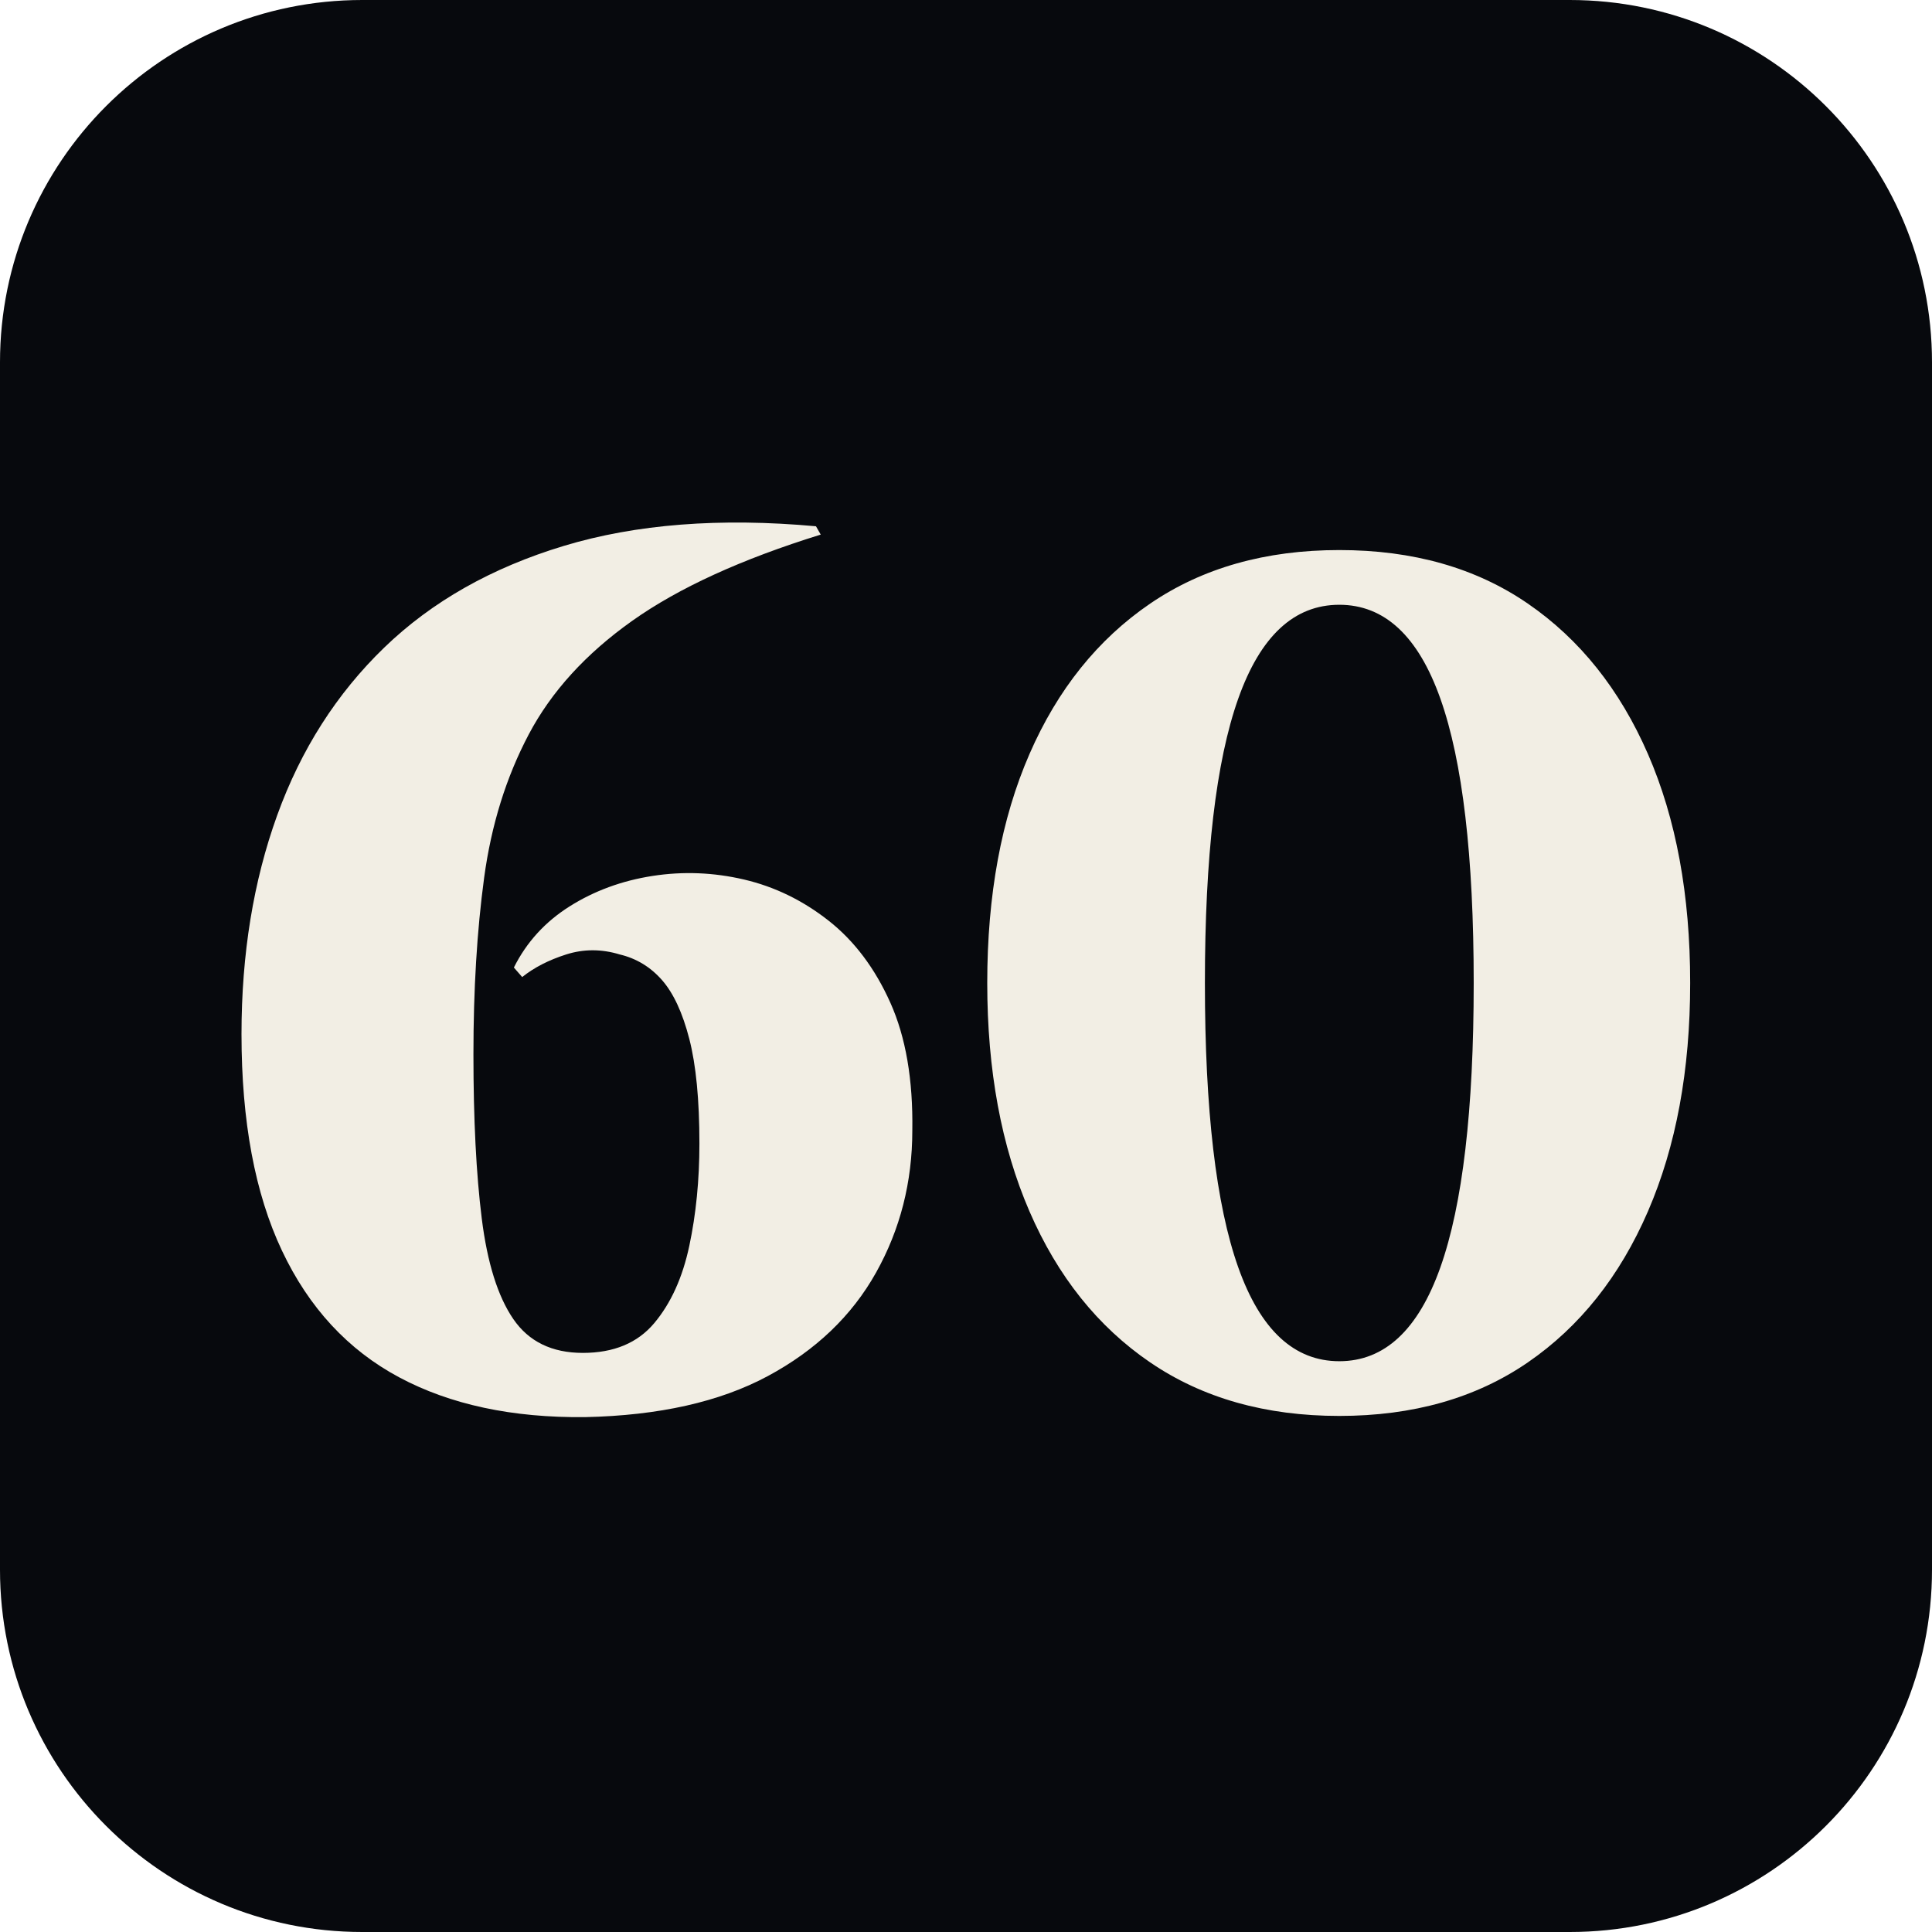
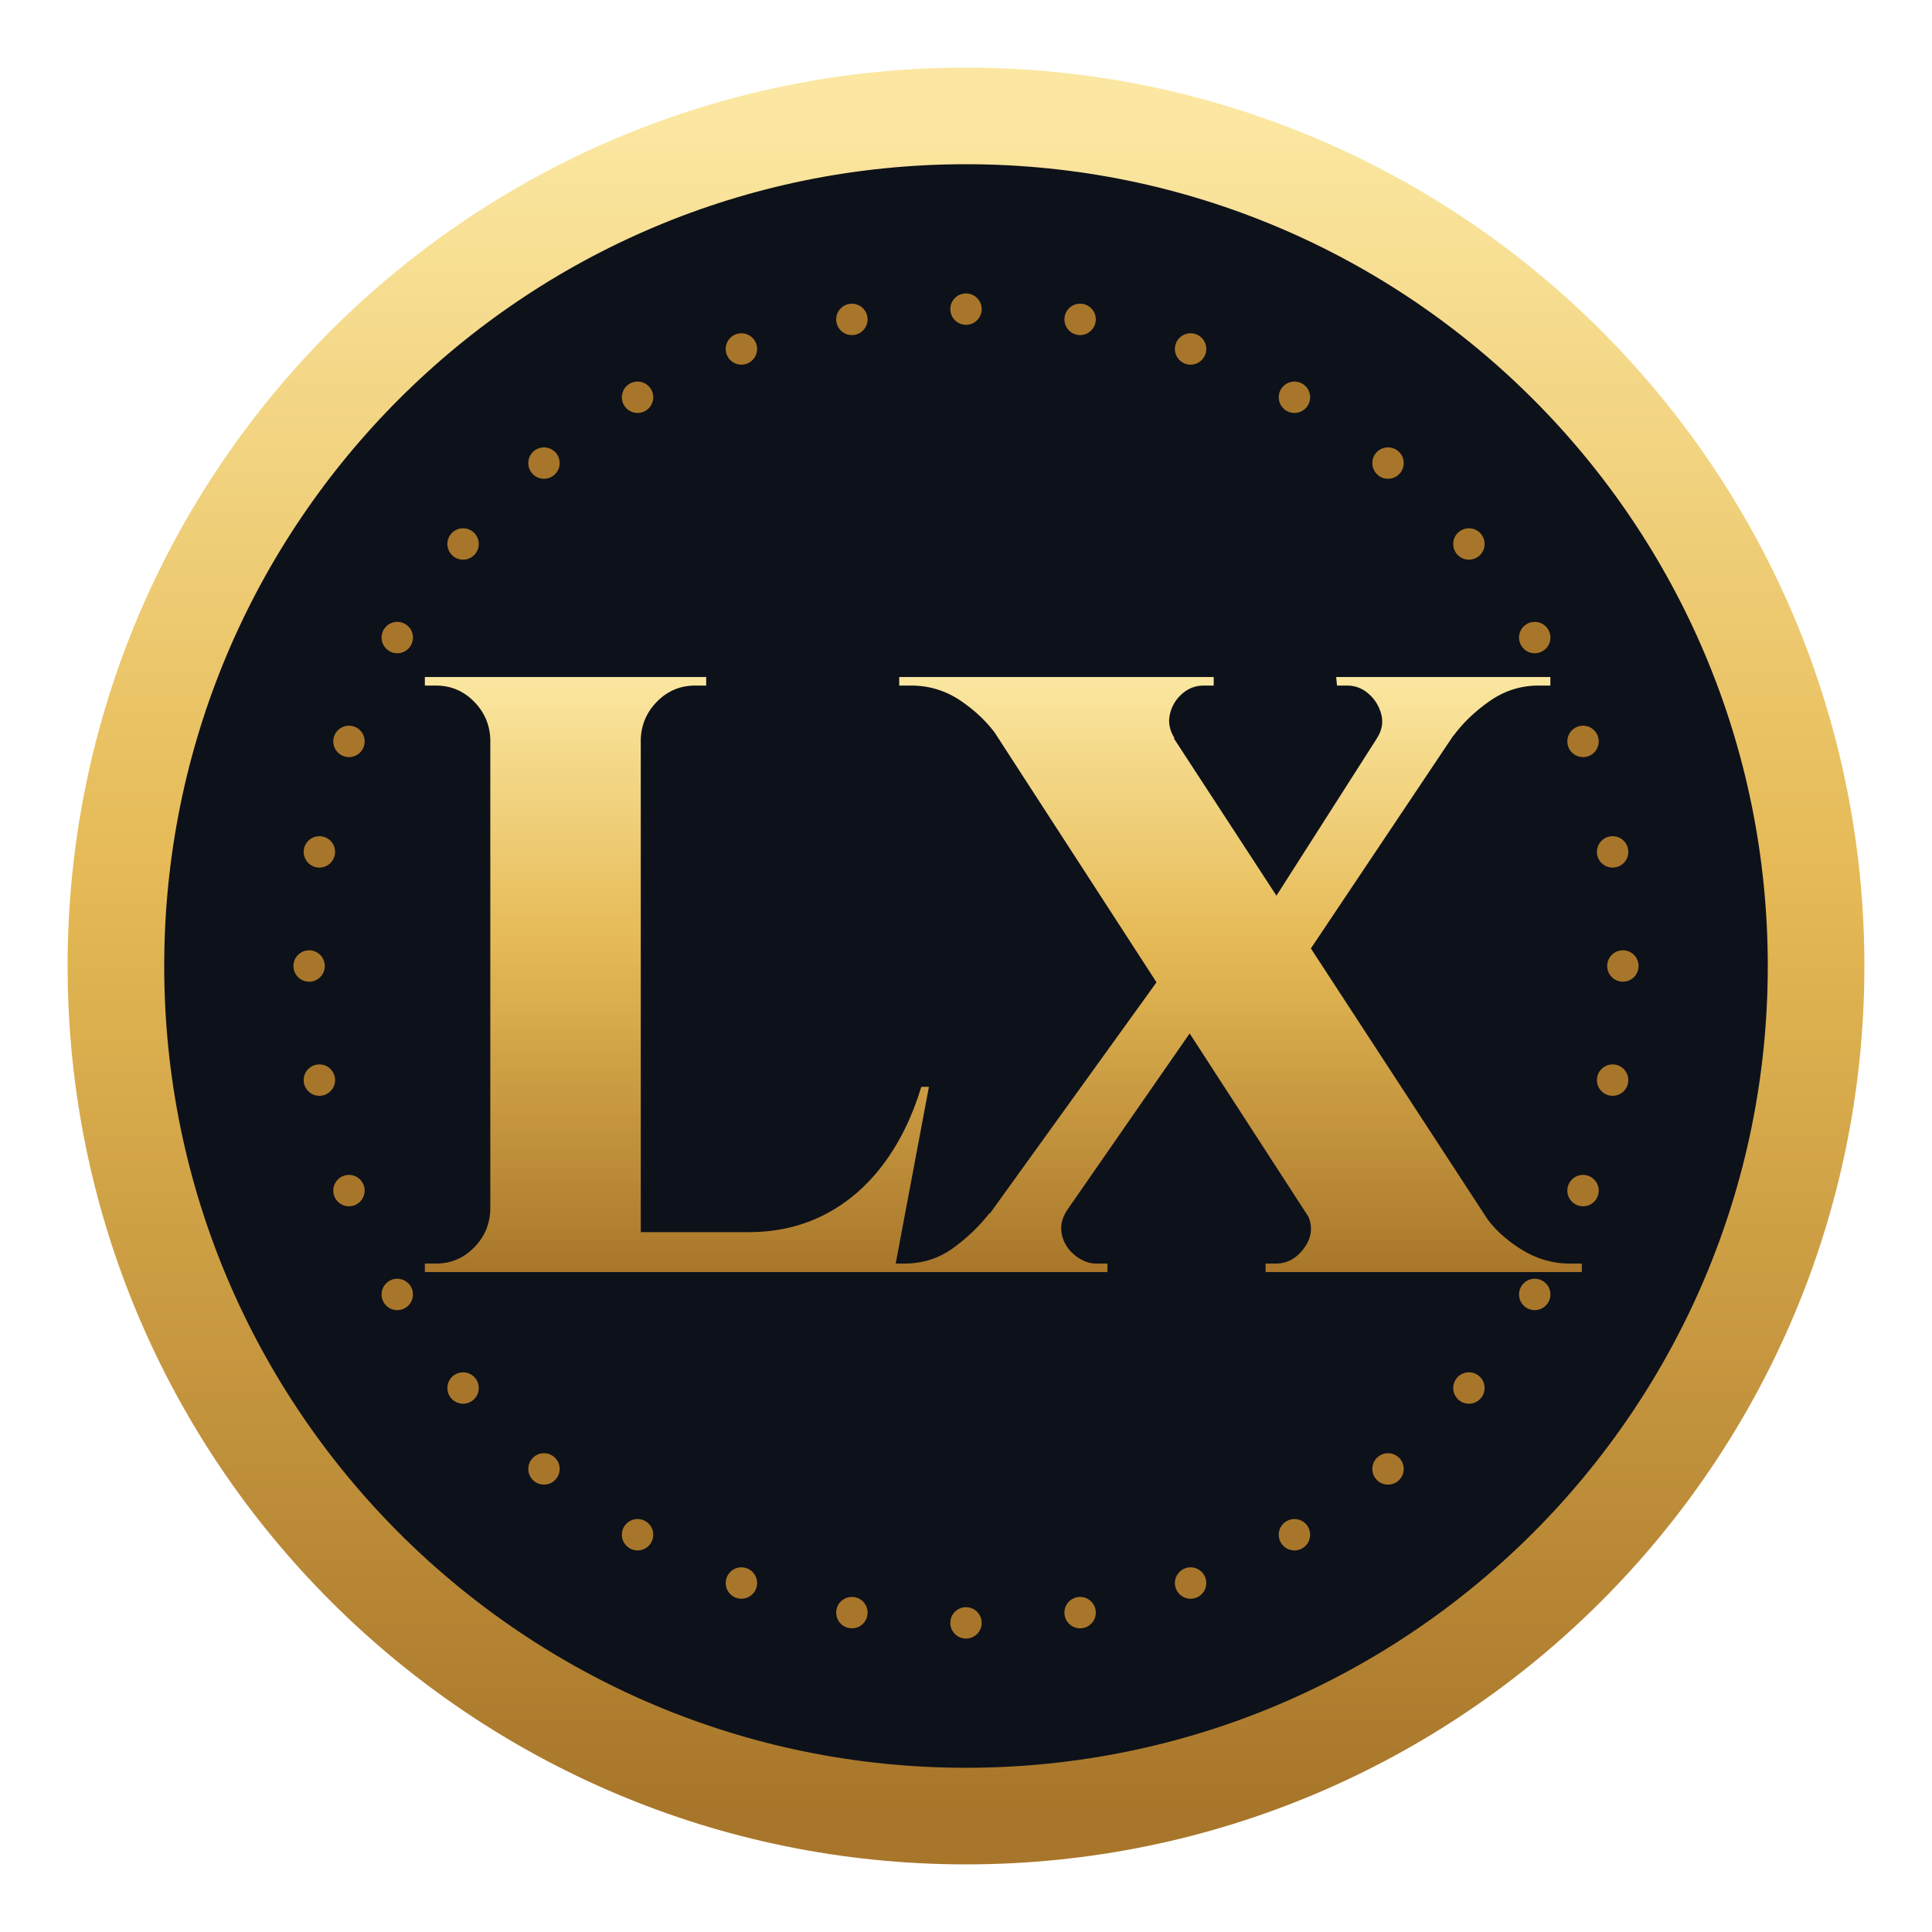
- <svg xmlns="http://www.w3.org/2000/svg" viewBox="0 0 32 32" width="32" height="32">
-   <rect width="32" height="32" rx="6" fill="#07090d" />
-   <g transform="translate(4.00 8.50) scale(0.0985) translate(-9.00 149.00)">
-     <path d="M105.60-146.80L105.60-146.80L106.40-145.40Q86.40-139.20 74.70-130.90Q63-122.60 57.30-111.80Q51.60-101 49.80-87.70Q48-74.40 48-58L48-58Q48-41.60 49.40-30.40Q50.80-19.20 54.70-13.50Q58.60-7.80 66.40-7.80L66.40-7.80Q74.20-7.80 78.40-12.80Q82.60-17.80 84.30-25.80Q86-33.80 86-43L86-43Q86-54 84.30-60.60Q82.60-67.20 79.70-70.50Q76.80-73.80 72.60-74.80L72.60-74.80Q68-76.20 63.60-74.80Q59.20-73.40 56.20-71L56.20-71L54.80-72.60Q58-79 64.20-82.90Q70.40-86.80 78.10-88Q85.80-89.20 93.50-87.40Q101.20-85.60 107.70-80.50Q114.20-75.40 118.10-66.70Q122-58 121.80-45.20L121.80-45.20Q121.80-32.20 115.70-21.30Q109.60-10.40 97.50-3.90Q85.40 2.60 66.80 3L66.80 3Q48.40 3.20 35.50-3.70Q22.60-10.60 15.80-25Q9-39.40 9-61.40L9-61.40Q9-81.60 15-98.20Q21-114.80 33-126.40Q45-138 63.20-143.50Q81.40-149 105.60-146.80ZM193.60-142.80L193.60-142.80Q212.20-142.80 225.30-133.80Q238.40-124.80 245.50-108.50Q252.60-92.20 252.60-70L252.60-70Q252.60-48 245.50-31.60Q238.40-15.20 225.30-6.20Q212.20 2.80 193.60 2.80L193.60 2.80Q175 2.80 161.80-6.20Q148.60-15.20 141.50-31.60Q134.40-48 134.40-70L134.40-70Q134.40-92.20 141.50-108.50Q148.60-124.80 161.80-133.80Q175-142.80 193.60-142.80ZM193.60-133.60L193.60-133.60Q182.20-133.60 176.60-117.80Q171-102 171-70L171-70Q171-38 176.60-22.20Q182.20-6.40 193.60-6.40L193.60-6.40Q205-6.40 210.60-22.20Q216.20-38 216.20-70L216.20-70Q216.20-102 210.60-117.80Q205-133.60 193.60-133.60Z" fill="#f2eee4" />
-   </g>
+ <svg xmlns="http://www.w3.org/2000/svg" width="32" height="32" viewBox="0 0 32 32">
+   <defs>
+     <linearGradient id="g" x1="0" y1="0" x2="0" y2="1">
+       <stop offset="0" stop-color="#fbe7a1" />
+       <stop offset=".45" stop-color="#e5b955" />
+       <stop offset="1" stop-color="#a8762a" />
+     </linearGradient>
+   </defs>
+   <circle cx="16.0" cy="16.0" r="14.08" fill="#0d111a" />
+   <circle cx="16.0" cy="16.0" r="14.08" fill="none" stroke="url(#g)" stroke-width="1.6" />
+   <circle cx="26.88" cy="16.00" r="0.26" fill="#a8762a" />
+   <circle cx="26.71" cy="17.89" r="0.26" fill="#a8762a" />
+   <circle cx="26.22" cy="19.72" r="0.26" fill="#a8762a" />
+   <circle cx="25.42" cy="21.44" r="0.26" fill="#a8762a" />
+   <circle cx="24.33" cy="22.99" r="0.26" fill="#a8762a" />
+   <circle cx="22.99" cy="24.33" r="0.26" fill="#a8762a" />
+   <circle cx="21.44" cy="25.42" r="0.26" fill="#a8762a" />
+   <circle cx="19.72" cy="26.22" r="0.26" fill="#a8762a" />
+   <circle cx="17.89" cy="26.71" r="0.26" fill="#a8762a" />
+   <circle cx="16.00" cy="26.88" r="0.26" fill="#a8762a" />
+   <circle cx="14.11" cy="26.71" r="0.26" fill="#a8762a" />
+   <circle cx="12.28" cy="26.22" r="0.26" fill="#a8762a" />
+   <circle cx="10.56" cy="25.42" r="0.26" fill="#a8762a" />
+   <circle cx="9.01" cy="24.33" r="0.26" fill="#a8762a" />
+   <circle cx="7.67" cy="22.99" r="0.26" fill="#a8762a" />
+   <circle cx="6.58" cy="21.44" r="0.26" fill="#a8762a" />
+   <circle cx="5.78" cy="19.72" r="0.26" fill="#a8762a" />
+   <circle cx="5.29" cy="17.89" r="0.26" fill="#a8762a" />
+   <circle cx="5.12" cy="16.00" r="0.26" fill="#a8762a" />
+   <circle cx="5.29" cy="14.11" r="0.26" fill="#a8762a" />
+   <circle cx="5.78" cy="12.28" r="0.26" fill="#a8762a" />
+   <circle cx="6.58" cy="10.56" r="0.26" fill="#a8762a" />
+   <circle cx="7.67" cy="9.01" r="0.26" fill="#a8762a" />
+   <circle cx="9.01" cy="7.67" r="0.26" fill="#a8762a" />
+   <circle cx="10.56" cy="6.58" r="0.26" fill="#a8762a" />
+   <circle cx="12.28" cy="5.78" r="0.26" fill="#a8762a" />
+   <circle cx="14.11" cy="5.29" r="0.26" fill="#a8762a" />
+   <circle cx="16.00" cy="5.12" r="0.26" fill="#a8762a" />
+   <circle cx="17.89" cy="5.29" r="0.26" fill="#a8762a" />
+   <circle cx="19.72" cy="5.78" r="0.26" fill="#a8762a" />
+   <circle cx="21.44" cy="6.58" r="0.26" fill="#a8762a" />
+   <circle cx="22.99" cy="7.67" r="0.26" fill="#a8762a" />
+   <circle cx="24.33" cy="9.01" r="0.26" fill="#a8762a" />
+   <circle cx="25.42" cy="10.56" r="0.26" fill="#a8762a" />
+   <circle cx="26.22" cy="12.28" r="0.26" fill="#a8762a" />
+   <circle cx="26.71" cy="14.11" r="0.26" fill="#a8762a" />
+   <path transform="translate(6.53,21.07)" d="M4.083 -9.856V0.0H1.591V-9.856ZM7.772 -0.662 8.237 0.0H4.041V-0.662ZM8.856 -3.069 8.279 0.0H5.364L5.871 -0.662Q6.561 -0.662 7.124 -0.95Q7.688 -1.239 8.096 -1.781Q8.504 -2.323 8.73 -3.069ZM1.633 -1.028V0.0H0.507V-0.141Q0.507 -0.141 0.598 -0.141Q0.69 -0.141 0.69 -0.141Q1.056 -0.141 1.316 -0.401Q1.577 -0.662 1.591 -1.028ZM1.633 -8.828H1.591Q1.577 -9.194 1.316 -9.455Q1.056 -9.715 0.69 -9.715Q0.69 -9.715 0.598 -9.715Q0.507 -9.715 0.507 -9.715V-9.856H1.633ZM4.041 -8.828V-9.856H5.167V-9.715Q5.153 -9.715 5.069 -9.715Q4.984 -9.715 4.984 -9.715Q4.618 -9.715 4.358 -9.455Q4.097 -9.194 4.083 -8.828Z M12.25 -9.856 18.67 -0.014H15.727L9.349 -9.856ZM11.137 -1.014Q11.011 -0.817 11.06 -0.612Q11.109 -0.408 11.278 -0.275Q11.447 -0.141 11.63 -0.141Q11.63 -0.141 11.722 -0.141Q11.813 -0.141 11.813 -0.141V0.0H8.251V-0.141H8.448Q8.899 -0.141 9.251 -0.394Q9.603 -0.648 9.856 -0.972ZM12.799 -5.041 13.587 -4.548 10.433 0.0H9.166ZM15.094 -1.014 18.051 -0.957Q18.262 -0.634 18.649 -0.387Q19.036 -0.141 19.473 -0.141H19.67V0.0H14.432V-0.141Q14.432 -0.141 14.516 -0.141Q14.601 -0.141 14.601 -0.141Q14.897 -0.141 15.087 -0.422Q15.277 -0.704 15.094 -1.014ZM13.573 -9.856V-9.715Q13.573 -9.715 13.489 -9.715Q13.404 -9.715 13.404 -9.715Q13.207 -9.715 13.052 -9.581Q12.897 -9.448 12.848 -9.244Q12.799 -9.039 12.925 -8.842L9.983 -8.884Q9.757 -9.208 9.384 -9.462Q9.011 -9.715 8.561 -9.715H8.364V-9.856ZM18.191 -9.856 14.77 -4.745 14.164 -5.533 16.924 -9.856ZM19.149 -9.856V-9.715H18.952Q18.515 -9.715 18.149 -9.462Q17.783 -9.208 17.544 -8.884L16.276 -8.842Q16.403 -9.039 16.347 -9.244Q16.291 -9.448 16.136 -9.581Q15.981 -9.715 15.784 -9.715Q15.784 -9.715 15.699 -9.715Q15.615 -9.715 15.615 -9.715L15.601 -9.856Z" fill="url(#g)" />
</svg>
